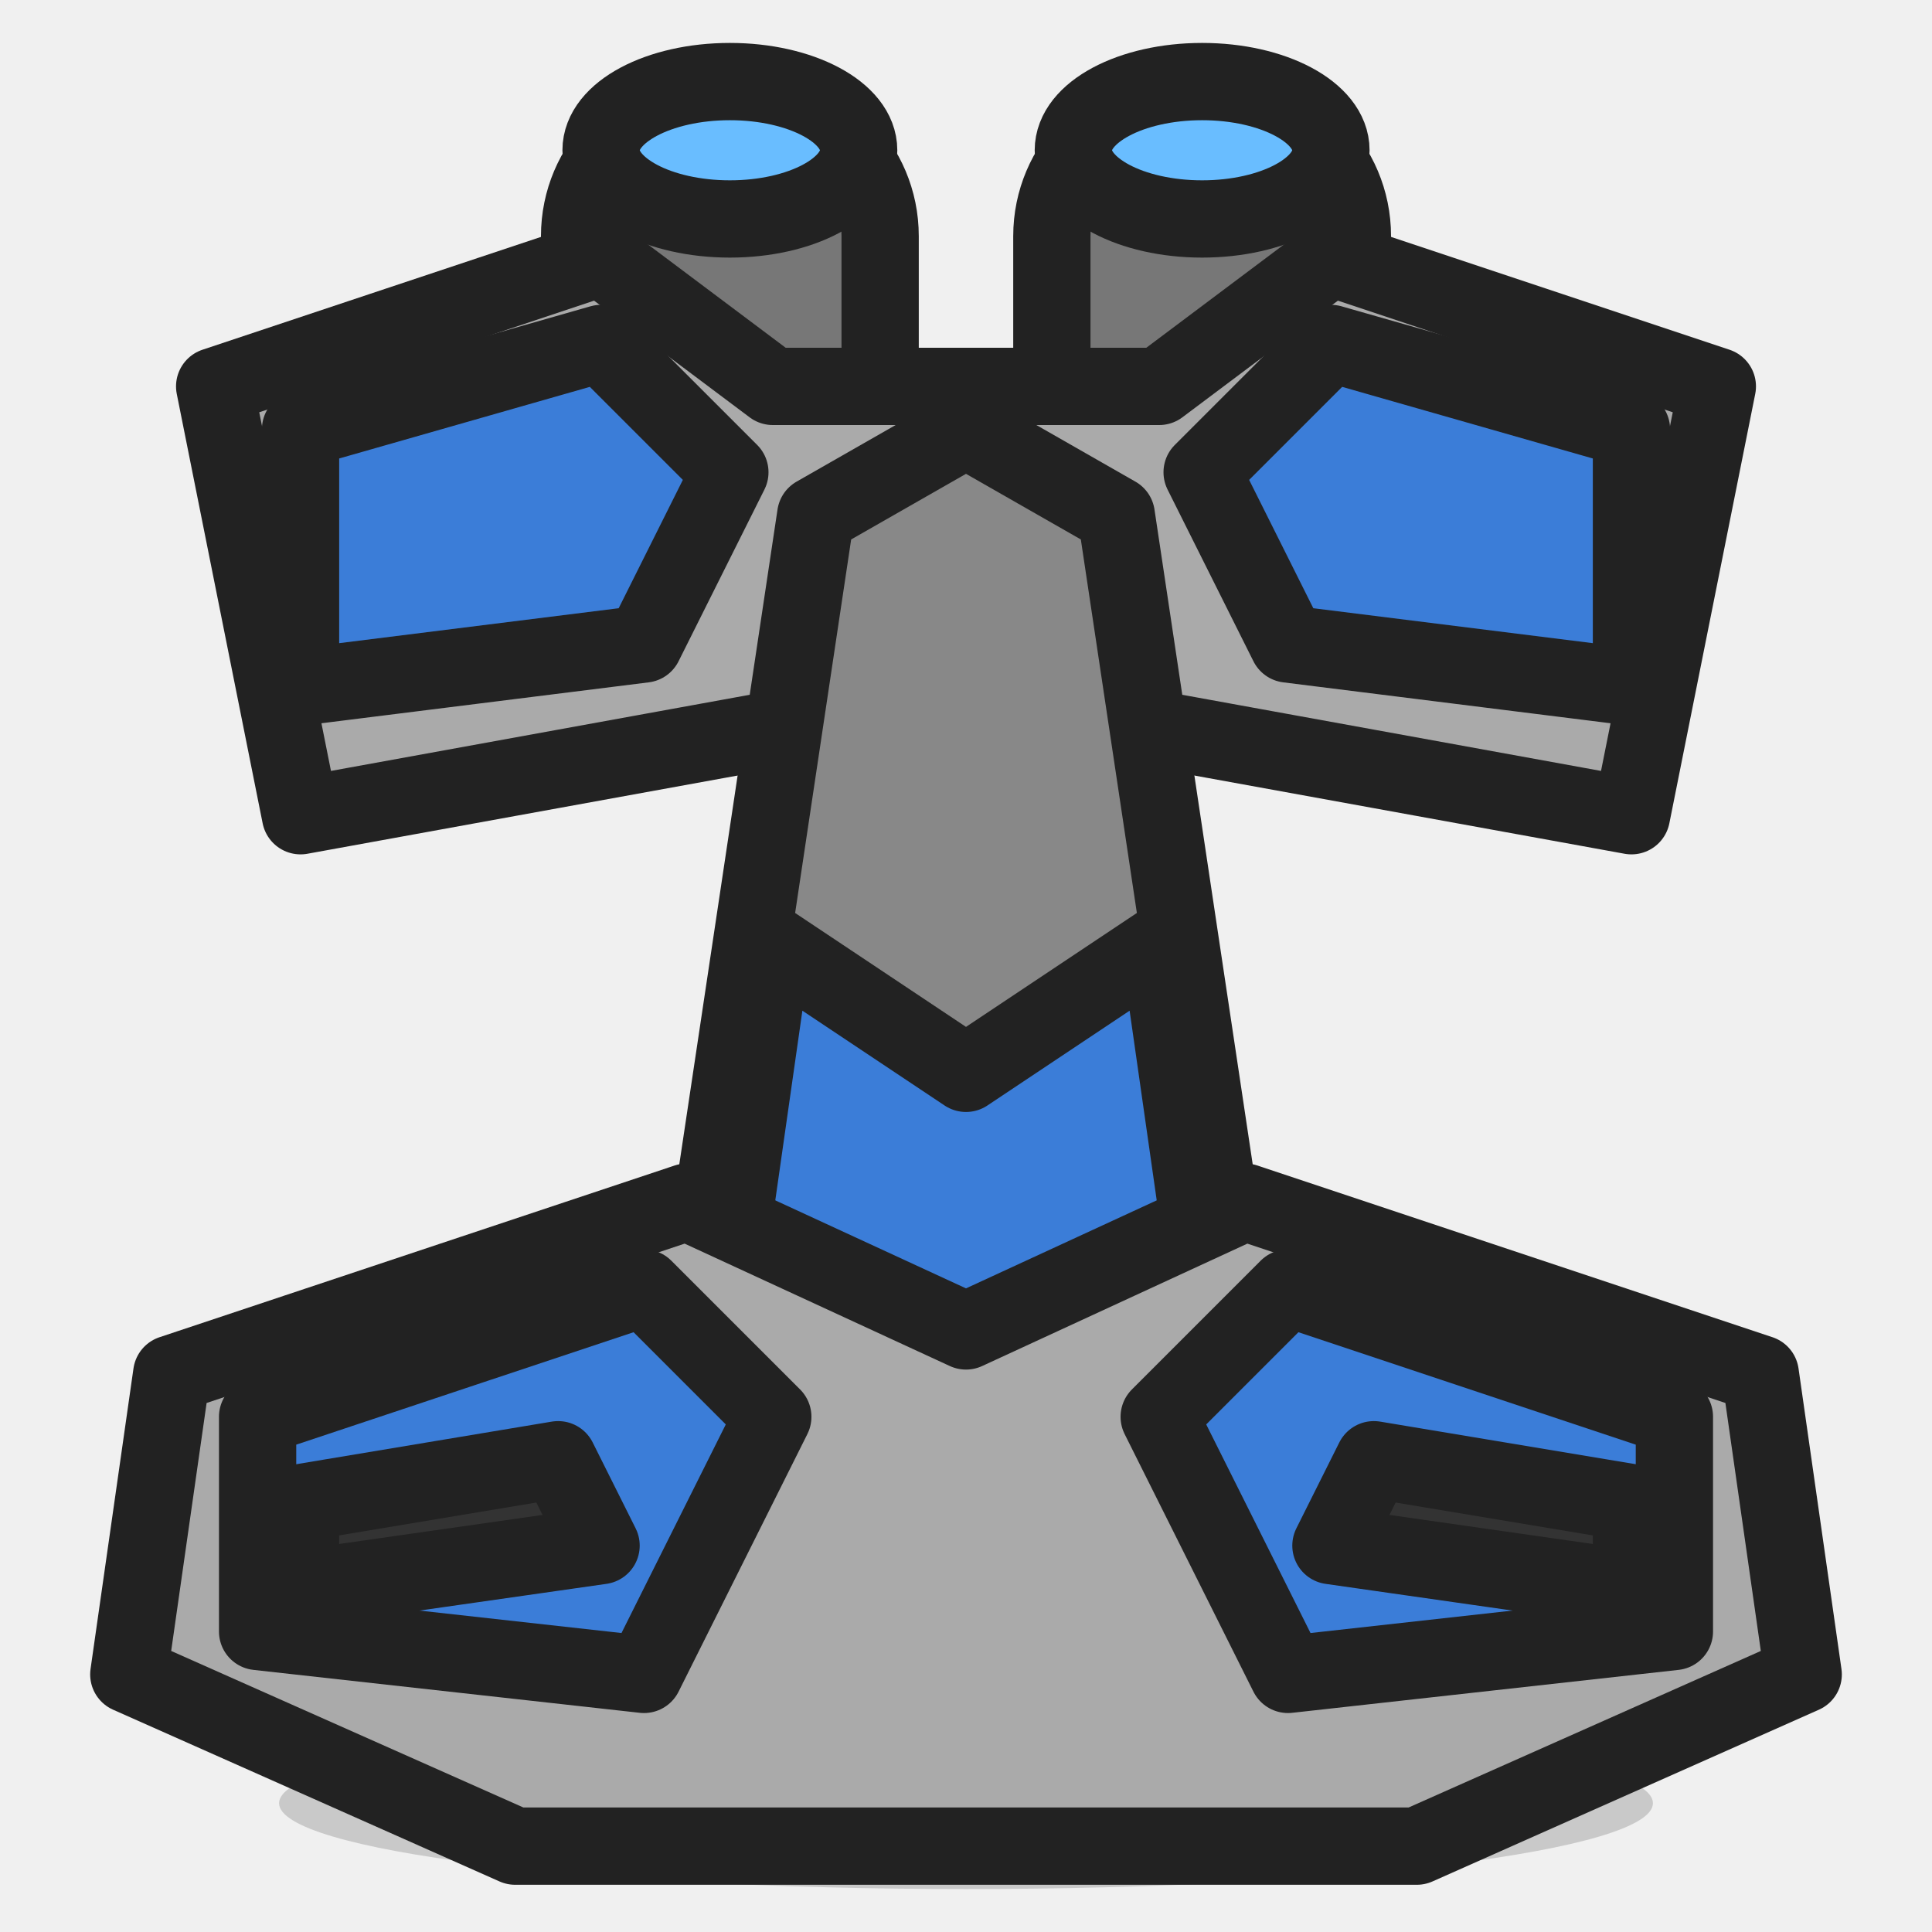
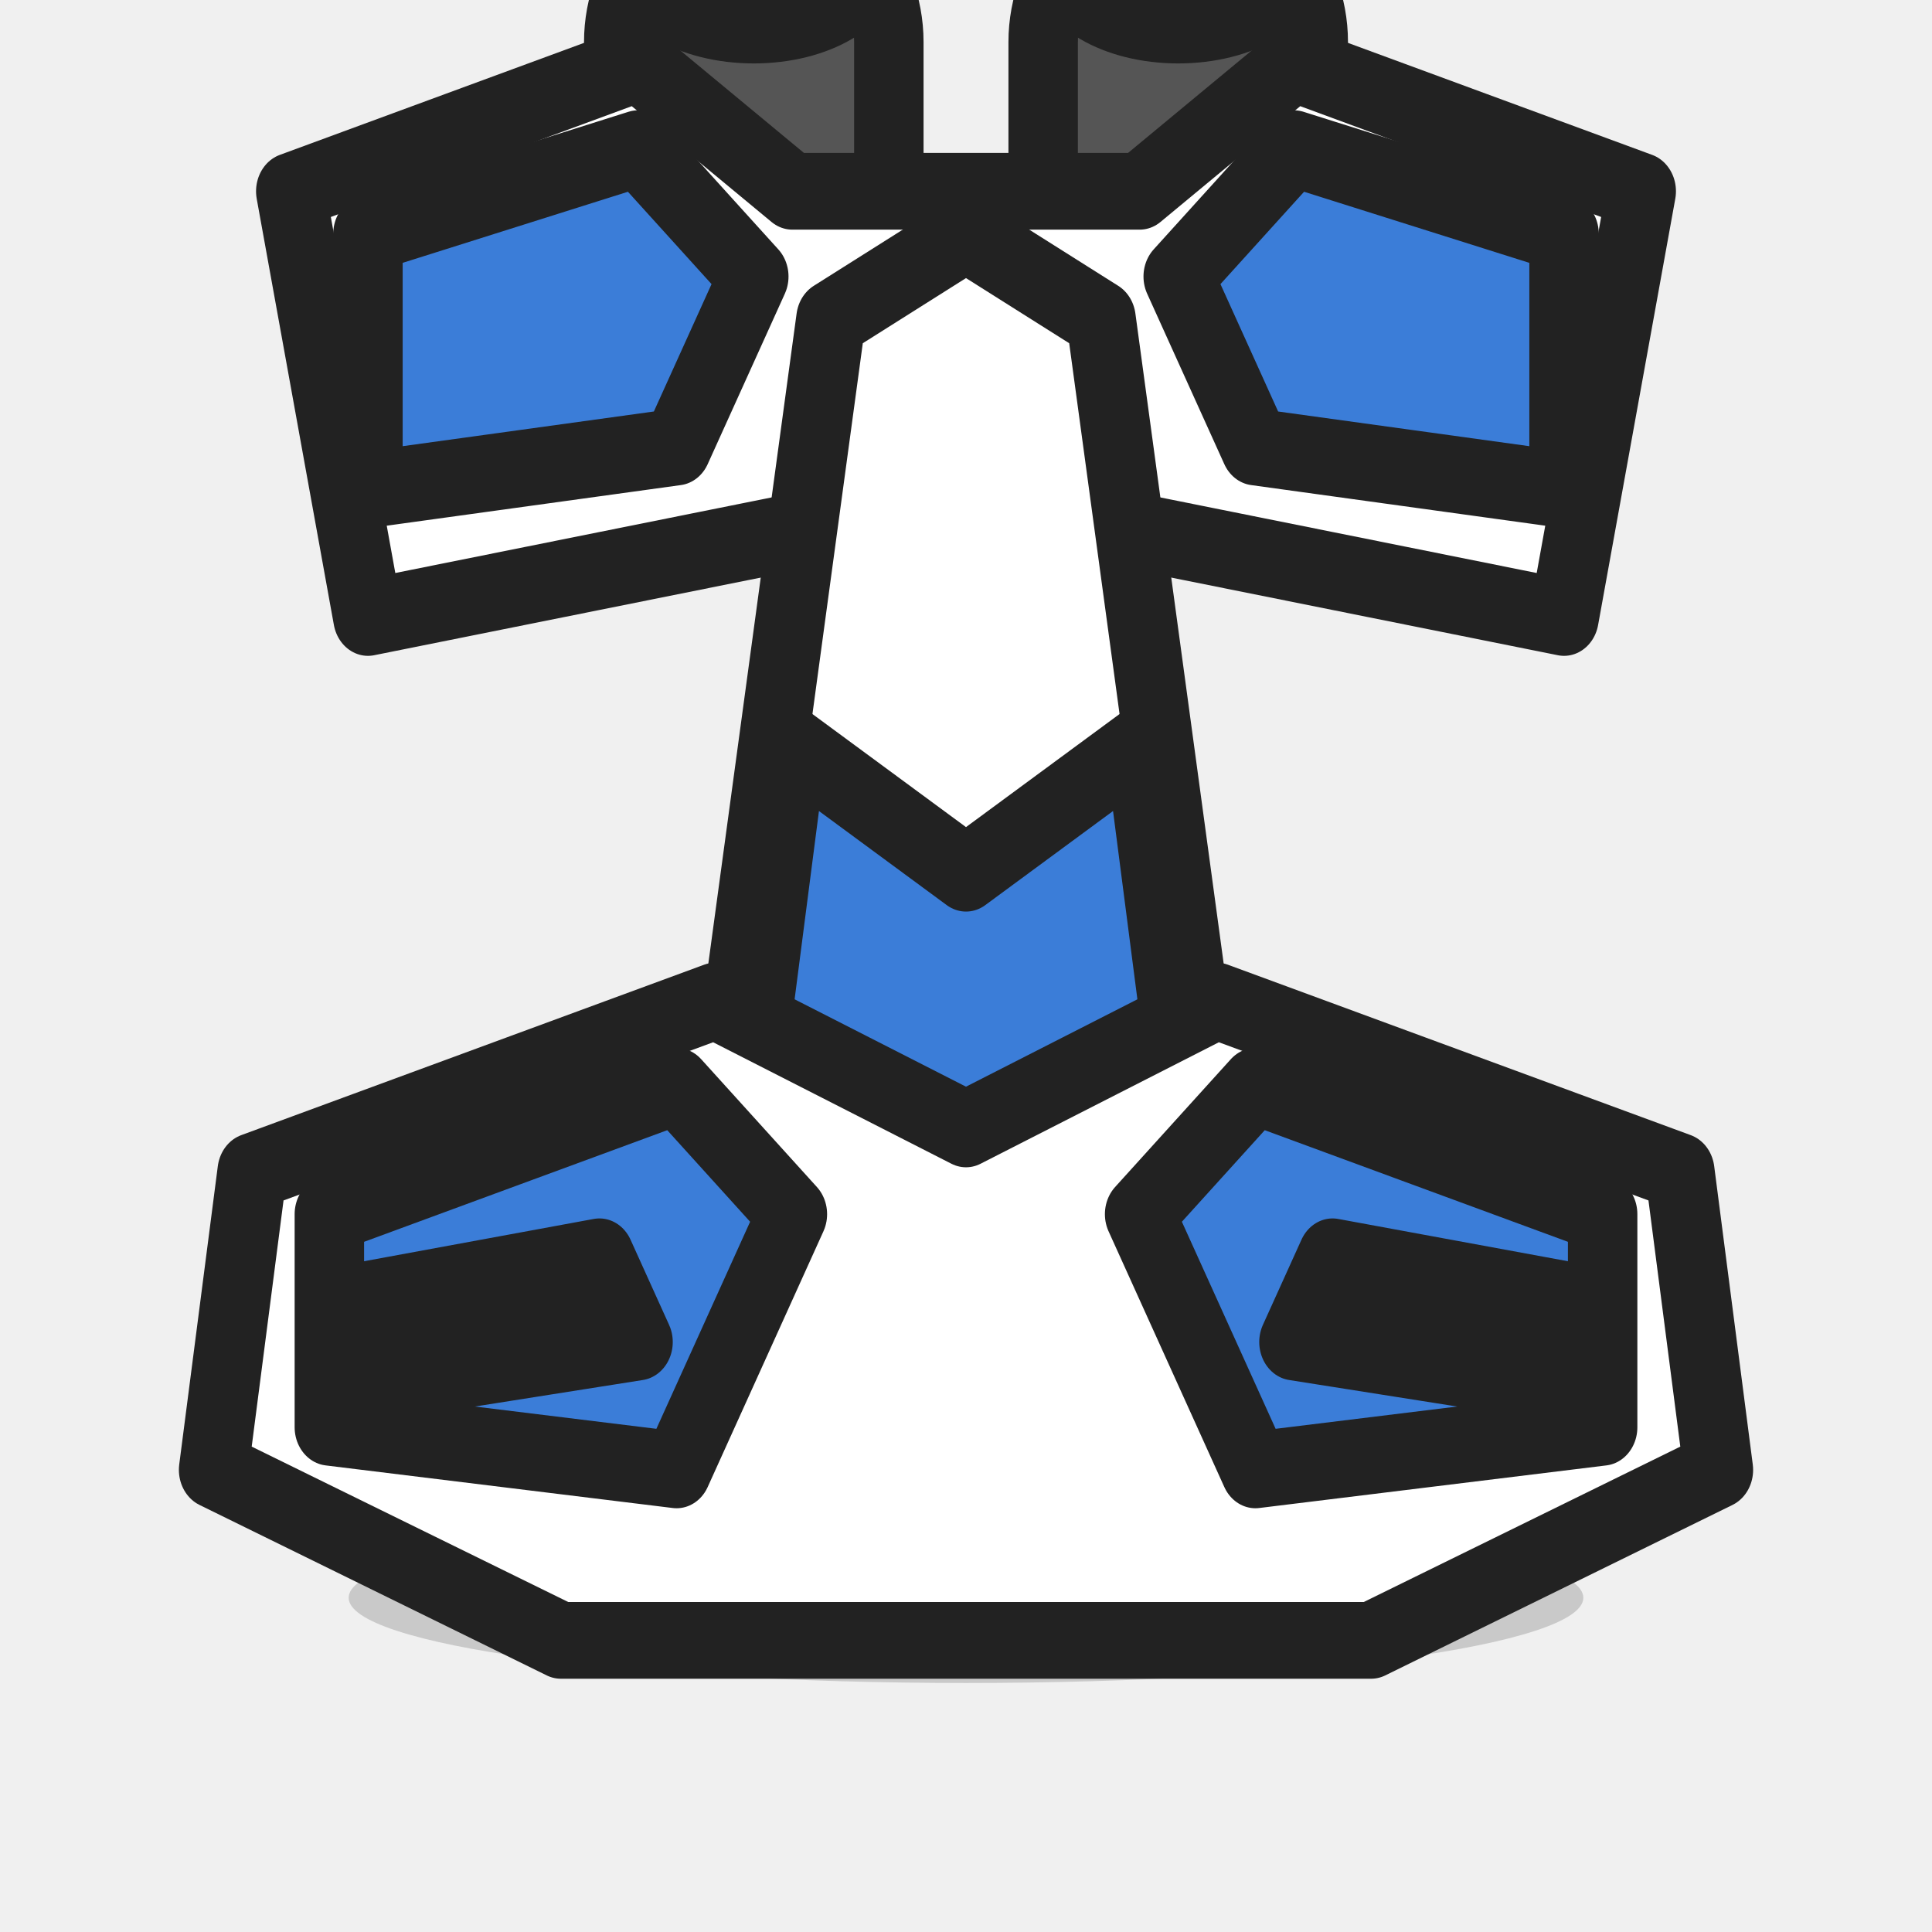
<svg xmlns="http://www.w3.org/2000/svg" viewBox="0 0 45 45">
-   <g stroke="#222" stroke-linecap="round" stroke-linejoin="round" stroke-width="1.8">
-     <ellipse fill="#555" cx="22.5" cy="42" rx="16" ry="2" stroke="none" opacity=".25" />
-     <rect fill="#777" x="13.5" y="2.5" width="7" height="12" rx="3" />
-     <rect fill="#777" x="24.5" y="2.5" width="7" height="12" rx="3" />
-     <ellipse fill="#69bdff" cx="17" cy="3.5" rx="3" ry="1.6" />
-     <ellipse fill="#69bdff" cx="28" cy="3.5" rx="3" ry="1.6" />
-     <path fill="#aaa" d="M5 9 14 6 18 9h9l4-3 9 3-2 10-11-2-2 5h-5l-2-5-11 2z" />
-     <path fill="#3b7dd8" d="M7 10 14 8l3 3-2 4-8 1z" />
-     <path fill="#3b7dd8" d="m38 10-7-2-3 3 2 4 8 1z" />
-     <path fill="#888" d="m19 12 3.5-2 3.5 2 3 20-6.5 4-6.5-4z" />
-     <path fill="#3b7dd8" d="m18 22 4.5 3 4.5-3 1 7-5.5 4-5.5-4z" />
-     <path fill="#aaa" d="m4 32 12-4 6.5 3 6.5-3 12 4 1 7-9 4H12l-9-4z" />
-     <path fill="#3b7dd8" d="m6 33 9-3 3 3-3 6-9-1z" />
-     <path fill="#3b7dd8" d="m39 33-9-3-3 3 3 6 9-1z" />
-     <path fill="#333" d="m7 35 6-1 1 2-7 1z" />
-     <path fill="#333" d="m38 35-6-1-1 2 7 1z" />
+   <g transform="translate(22.5 39.2) scale(0.8987 0.9927) translate(-22.50 -44.00)">
+     <g stroke="#222" stroke-linecap="round" stroke-linejoin="round" stroke-width="1.8">
+       <ellipse fill="#555" cx="22.5" cy="42" rx="16" ry="2" stroke="none" opacity=".25" />
+       <rect fill="#555" x="13.5" y="2.5" width="7" height="12" rx="3" />
+       <rect fill="#555" x="24.5" y="2.5" width="7" height="12" rx="3" />
+       <ellipse fill="#3b7dd8" cx="17" cy="3.5" rx="3" ry="1.6" />
+       <ellipse fill="#3b7dd8" cx="28" cy="3.5" rx="3" ry="1.6" />
+       <path fill="#fff" d="M5 9 14 6 18 9h9l4-3 9 3-2 10-11-2-2 5h-5l-2-5-11 2z" />
+       <path fill="#3b7dd8" d="M7 10 14 8l3 3-2 4-8 1z" />
+       <path fill="#3b7dd8" d="m38 10-7-2-3 3 2 4 8 1z" />
+       <path fill="#fff" d="m19 12 3.5-2 3.5 2 3 20-6.5 4-6.5-4z" />
+       <path fill="#3b7dd8" d="m18 22 4.5 3 4.5-3 1 7-5.5 4-5.5-4z" />
+       <path fill="#fff" d="m4 32 12-4 6.5 3 6.5-3 12 4 1 7-9 4H12l-9-4z" />
+       <path fill="#3b7dd8" d="m6 33 9-3 3 3-3 6-9-1z" />
+       <path fill="#3b7dd8" d="m39 33-9-3-3 3 3 6 9-1z" />
+       <path fill="#222" d="m7 35 6-1 1 2-7 1z" />
+       <path fill="#222" d="m38 35-6-1-1 2 7 1z" />
+     </g>
  </g>
</svg>
